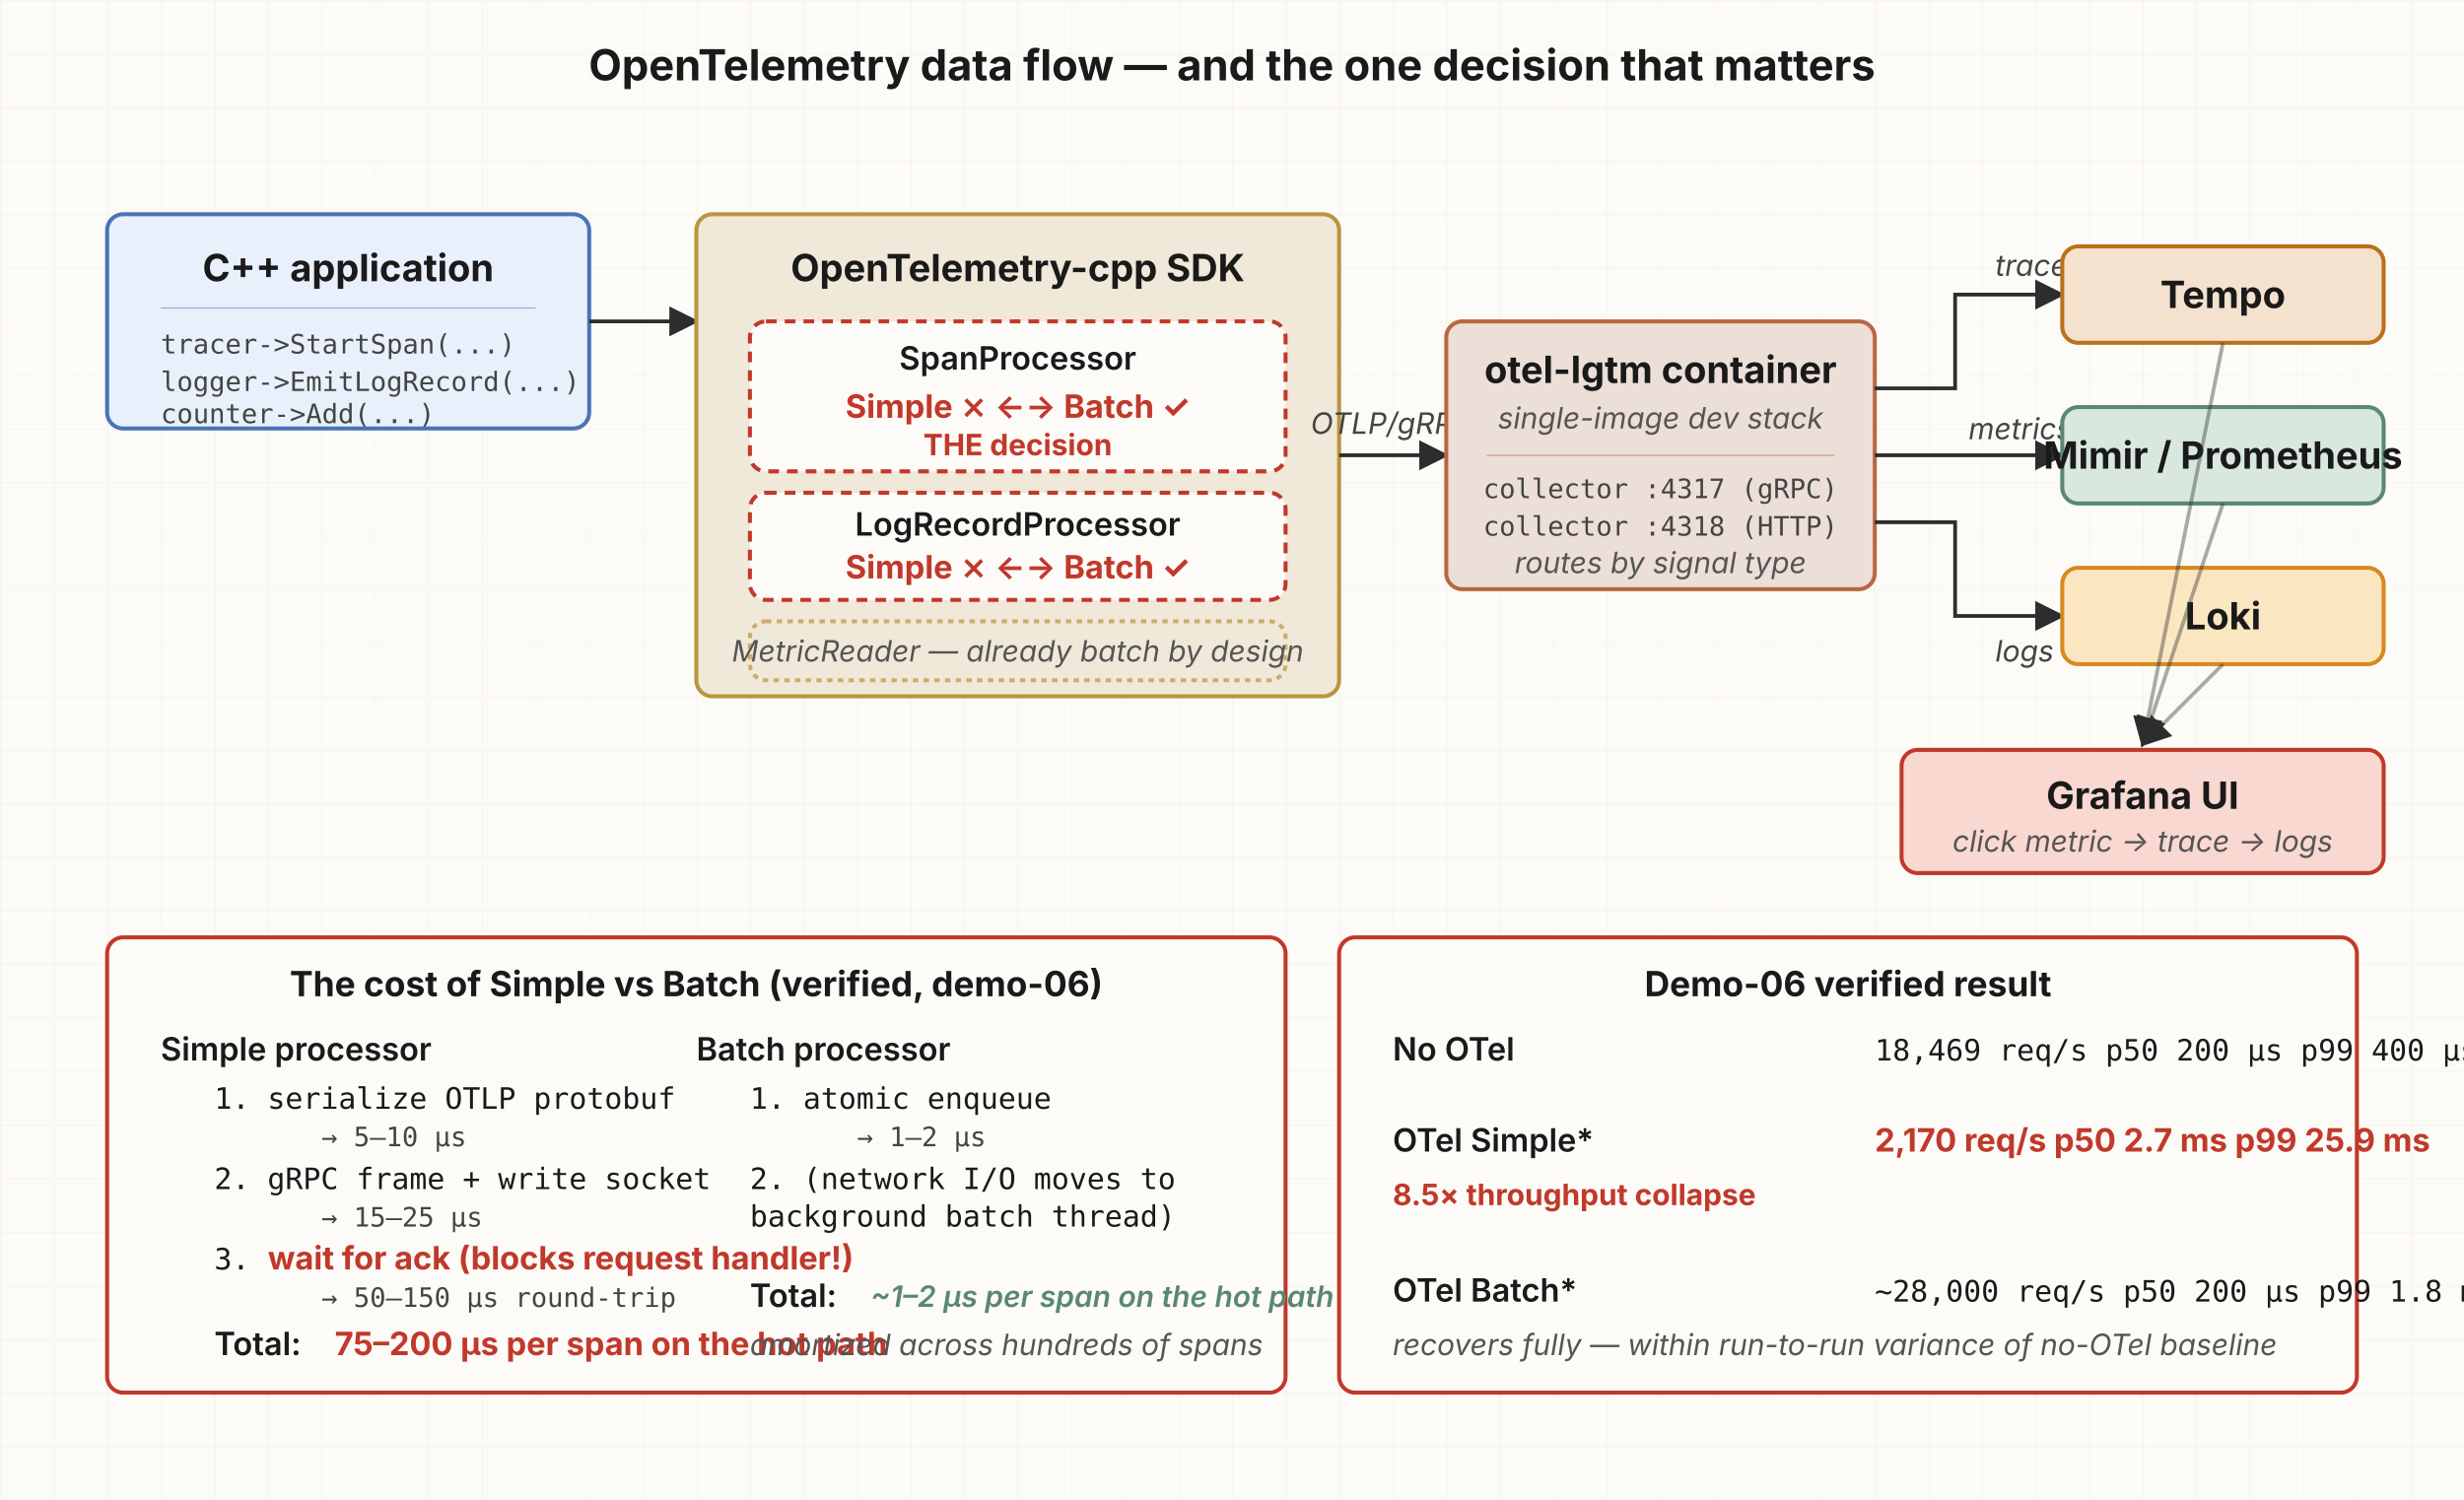
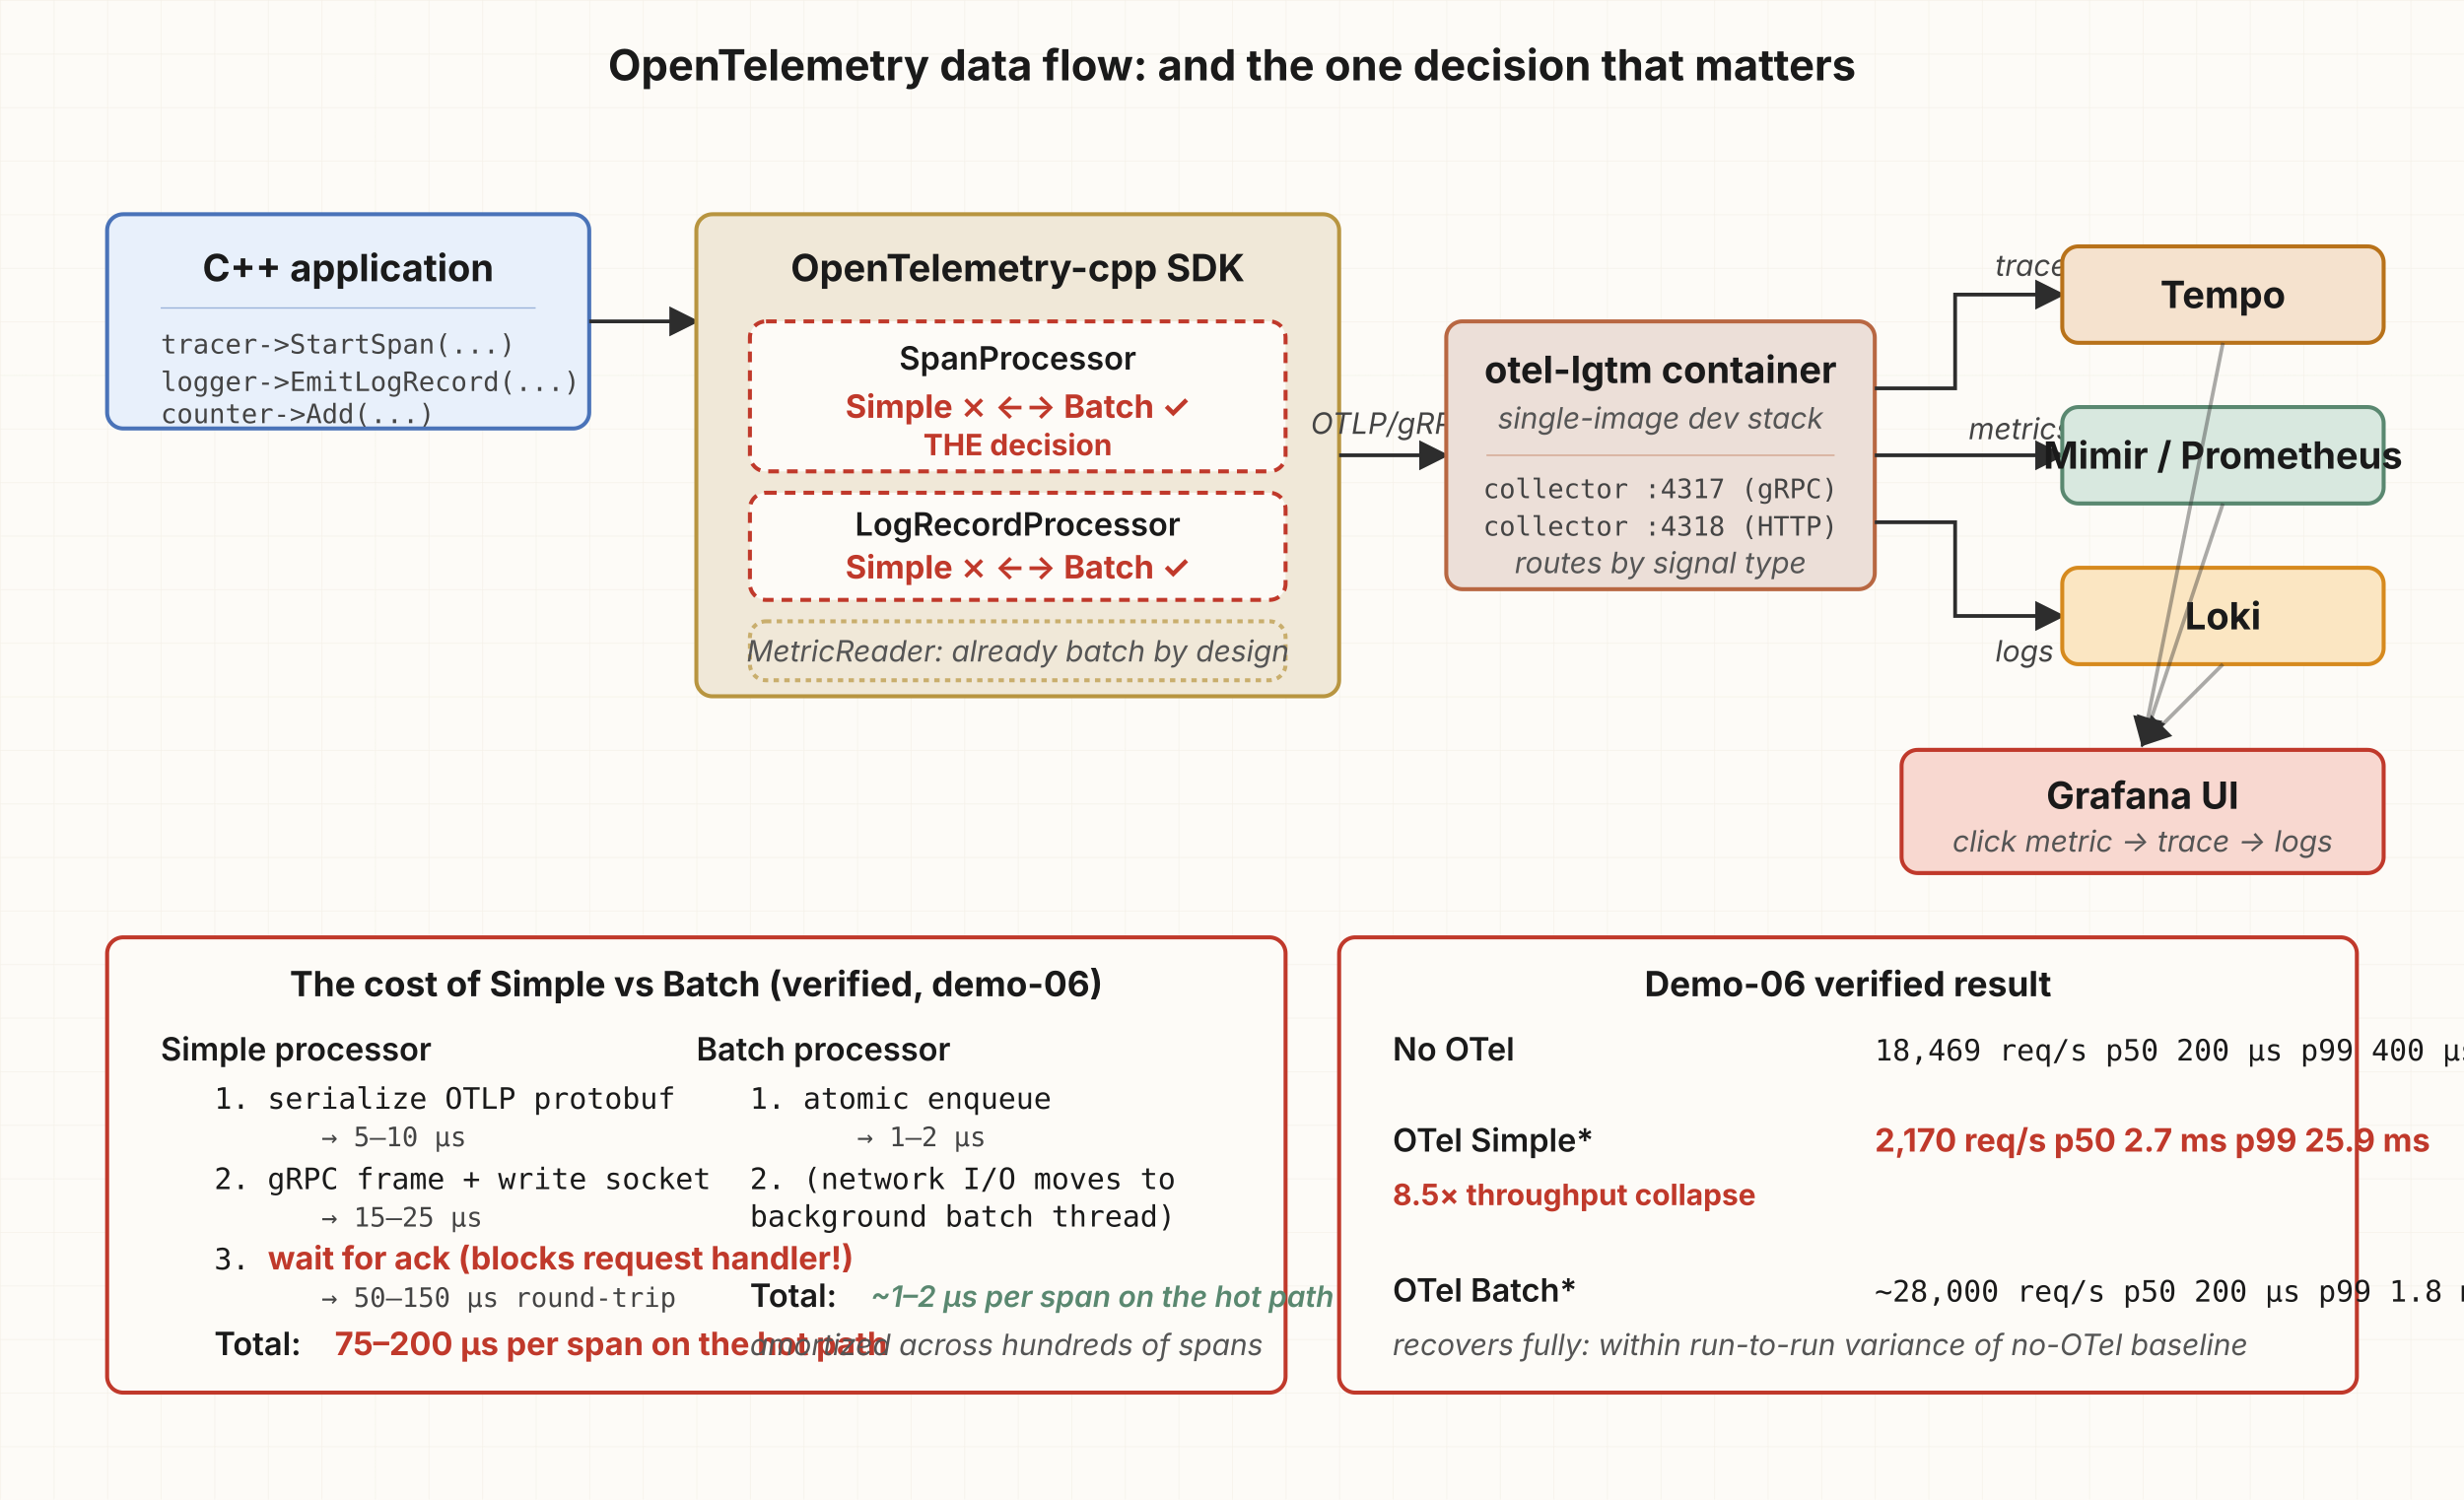
<svg xmlns="http://www.w3.org/2000/svg" viewBox="0 0 920 560" role="img" aria-label="OpenTelemetry data flow from a C++ application through the OTel SDK (with the Simple-vs-Batch SpanProcessor decision highlighted in red as the single biggest performance knob) into OTLP-over-gRPC, then into the otel-lgtm container which fans signals out to Tempo (traces), Mimir (metrics), and Loki (logs), all queried by Grafana. The verified result shows the 8.5x throughput collapse caused by choosing the wrong processor.">
  <defs>
    <style>
      .bg       { fill: #fdfbf7; }
      .grid     { stroke: #e8e1d3; stroke-width: 0.5; fill: none; }
      .band     { stroke-width: 1.5; rx: 6; ry: 6; }
      .b-app    { fill: #e8f0fb; stroke: #4a73b8; }
      .b-sdk    { fill: #f0e8d8; stroke: #b89540; }
      .b-otlp   { fill: #ecdfd8; stroke: #b86742; }
      .b-tempo  { fill: #f5e2ce; stroke: #b8721a; }
      .b-mimir  { fill: #d8e8df; stroke: #5a8870; }
      .b-loki   { fill: #fbe6c2; stroke: #d68a1e; }
      .b-grafana{ fill: #f8d8d0; stroke: #c0392b; }
      .b-result { fill: #fdfbf7; stroke: #c0392b; }
      .b-knob   { fill: #fdfbf7; stroke: #c0392b; stroke-dasharray: 4 3; }
      .ttl      { font: 700 14px -apple-system, system-ui, "Segoe UI", sans-serif; fill: #1a1a1a; }
      .ttl-big  { font: 700 16px -apple-system, system-ui, "Segoe UI", sans-serif; fill: #1a1a1a; }
      .lbl      { font: 600 12px -apple-system, system-ui, "Segoe UI", sans-serif; fill: #1a1a1a; }
      .mono     { font: 11px ui-monospace, "SF Mono", Menlo, Consolas, monospace; fill: #1a1a1a; }
      .mono-sm  { font: 10px ui-monospace, "SF Mono", Menlo, Consolas, monospace; fill: #444; }
      .sec      { font: italic 11px -apple-system, system-ui, "Segoe UI", sans-serif; fill: #555; }
      .role     { font: italic 600 11px -apple-system, system-ui, "Segoe UI", sans-serif; }
      .arrow    { stroke: #2d2d2d; stroke-width: 1.4; fill: none; }
      .arrow-r  { stroke: #c0392b; stroke-width: 2; fill: none; }
      .arrow-l  { font: italic 11px -apple-system, system-ui, "Segoe UI", sans-serif; fill: #444; }
      .accent   { fill: #c0392b; }
      .accent-t { font: 700 12px -apple-system, system-ui, "Segoe UI", sans-serif; fill: #c0392b; }
      .accent-h { font: 700 11px -apple-system, system-ui, "Segoe UI", sans-serif; fill: #c0392b; }
      .res-h    { font: 700 13px -apple-system, system-ui, "Segoe UI", sans-serif; fill: #1a1a1a; }
      .res-v    { font: 11px ui-monospace, "SF Mono", Menlo, Consolas, monospace; fill: #1a1a1a; }
    </style>
    <pattern id="grid" width="20" height="20" patternUnits="userSpaceOnUse">
      <path d="M 20 0 L 0 0 0 20" class="grid" />
    </pattern>
    <marker id="arrowhead" viewBox="0 0 10 10" refX="9" refY="5" markerUnits="strokeWidth" markerWidth="8" markerHeight="8" orient="auto">
      <path d="M 0 0 L 10 5 L 0 10 z" fill="#2d2d2d" />
    </marker>
    <marker id="arrowhead-r" viewBox="0 0 10 10" refX="9" refY="5" markerUnits="strokeWidth" markerWidth="8" markerHeight="8" orient="auto">
      <path d="M 0 0 L 10 5 L 0 10 z" fill="#c0392b" />
    </marker>
  </defs>
  <rect class="bg" width="920" height="560" />
  <rect width="920" height="560" fill="url(#grid)" opacity="0.4" />
-   <text x="460" y="30" class="ttl-big" text-anchor="middle">OpenTelemetry data flow — and the one decision that matters</text>
+   <text x="460" y="30" class="ttl-big" text-anchor="middle">OpenTelemetry data flow: and the one decision that matters</text>
  <rect class="band b-app" x="40" y="80" width="180" height="80" />
  <text x="130" y="105" class="ttl" text-anchor="middle">C++ application</text>
  <line x1="60" y1="115" x2="200" y2="115" stroke="#4a73b8" stroke-width="0.5" opacity="0.5" />
  <text x="60" y="132" class="mono-sm">tracer-&gt;StartSpan(...)</text>
  <text x="60" y="146" class="mono-sm">logger-&gt;EmitLogRecord(...)</text>
  <text x="60" y="158" class="mono-sm">counter-&gt;Add(...)</text>
  <line x1="220" y1="120" x2="260" y2="120" class="arrow" marker-end="url(#arrowhead)" />
  <rect class="band b-sdk" x="260" y="80" width="240" height="180" />
  <text x="380" y="105" class="ttl" text-anchor="middle">OpenTelemetry-cpp SDK</text>
  <rect class="band b-knob" x="280" y="120" width="200" height="56" />
  <text x="380" y="138" class="lbl" text-anchor="middle">SpanProcessor</text>
  <text x="380" y="156" class="accent-t" text-anchor="middle">Simple ⨯  ←→  Batch ✓</text>
  <text x="380" y="170" class="accent-h" text-anchor="middle">THE decision</text>
  <rect class="band b-knob" x="280" y="184" width="200" height="40" />
  <text x="380" y="200" class="lbl" text-anchor="middle">LogRecordProcessor</text>
  <text x="380" y="216" class="accent-t" text-anchor="middle">Simple ⨯  ←→  Batch ✓</text>
  <rect class="band b-sdk" x="280" y="232" width="200" height="22" stroke-dasharray="2 2" opacity="0.7" />
-   <text x="380" y="247" class="sec" text-anchor="middle">MetricReader — already batch by design</text>
+   <text x="380" y="247" class="sec" text-anchor="middle">MetricReader: already batch by design</text>
  <line x1="500" y1="170" x2="540" y2="170" class="arrow" marker-end="url(#arrowhead)" />
  <text x="520" y="162" class="arrow-l" text-anchor="middle">OTLP/gRPC</text>
  <rect class="band b-otlp" x="540" y="120" width="160" height="100" />
  <text x="620" y="143" class="ttl" text-anchor="middle">otel-lgtm container</text>
  <text x="620" y="160" class="sec" text-anchor="middle">single-image dev stack</text>
  <line x1="555" y1="170" x2="685" y2="170" stroke="#b86742" stroke-width="0.5" opacity="0.5" />
  <text x="620" y="186" class="mono-sm" text-anchor="middle">collector :4317 (gRPC)</text>
  <text x="620" y="200" class="mono-sm" text-anchor="middle">collector :4318 (HTTP)</text>
  <text x="620" y="214" class="sec" text-anchor="middle">routes by signal type</text>
  <path class="arrow" d="M 700 145 L 730 145 L 730 110 L 770 110" marker-end="url(#arrowhead)" />
  <path class="arrow" d="M 700 170 L 770 170" marker-end="url(#arrowhead)" />
  <path class="arrow" d="M 700 195 L 730 195 L 730 230 L 770 230" marker-end="url(#arrowhead)" />
  <text x="745" y="103" class="arrow-l">traces</text>
  <text x="735" y="164" class="arrow-l">metrics</text>
  <text x="745" y="247" class="arrow-l">logs</text>
  <rect class="band b-tempo" x="770" y="92" width="120" height="36" />
  <text x="830" y="115" class="ttl" text-anchor="middle">Tempo</text>
  <rect class="band b-mimir" x="770" y="152" width="120" height="36" />
  <text x="830" y="175" class="ttl" text-anchor="middle">Mimir / Prometheus</text>
  <rect class="band b-loki" x="770" y="212" width="120" height="36" />
  <text x="830" y="235" class="ttl" text-anchor="middle">Loki</text>
  <rect class="band b-grafana" x="710" y="280" width="180" height="46" />
  <text x="800" y="302" class="ttl" text-anchor="middle">Grafana UI</text>
  <text x="800" y="318" class="sec" text-anchor="middle">click metric → trace → logs</text>
  <line x1="830" y1="128" x2="800" y2="278" class="arrow" stroke-opacity="0.4" marker-end="url(#arrowhead)" />
  <line x1="830" y1="188" x2="800" y2="278" class="arrow" stroke-opacity="0.4" marker-end="url(#arrowhead)" />
  <line x1="830" y1="248" x2="800" y2="278" class="arrow" stroke-opacity="0.4" marker-end="url(#arrowhead)" />
  <rect class="band b-result" x="40" y="350" width="440" height="170" />
  <text x="260" y="372" class="res-h" text-anchor="middle">The cost of Simple vs Batch (verified, demo-06)</text>
  <text x="60" y="396" class="lbl">Simple processor</text>
  <text x="80" y="414" class="mono">1. serialize OTLP protobuf</text>
  <text x="120" y="428" class="mono-sm">→ 5–10 µs</text>
  <text x="80" y="444" class="mono">2. gRPC frame + write socket</text>
  <text x="120" y="458" class="mono-sm">→ 15–25 µs</text>
  <text x="80" y="474" class="mono">3. </text>
  <text x="100" y="474" class="accent-t">wait for ack (blocks request handler!)</text>
  <text x="120" y="488" class="mono-sm">→ 50–150 µs round-trip</text>
  <text x="80" y="506" class="lbl">Total: </text>
  <text x="125" y="506" class="accent-t">75–200 µs per span on the hot path</text>
  <text x="260" y="396" class="lbl">Batch processor</text>
  <text x="280" y="414" class="mono">1. atomic enqueue</text>
  <text x="320" y="428" class="mono-sm">→ 1–2 µs</text>
  <text x="280" y="444" class="mono">2. (network I/O moves to</text>
  <text x="280" y="458" class="mono">background batch thread)</text>
  <text x="280" y="488" class="lbl">Total: </text>
  <text x="325" y="488" class="role" fill="#5a8870">~1–2 µs per span on the hot path</text>
  <text x="280" y="506" class="sec">amortized across hundreds of spans</text>
  <rect class="band b-result" x="500" y="350" width="380" height="170" />
  <text x="690" y="372" class="res-h" text-anchor="middle">Demo-06 verified result</text>
  <text x="520" y="396" class="lbl">No OTel</text>
  <text x="700" y="396" class="mono">18,469 req/s    p50 200 µs    p99 400 µs</text>
  <text x="520" y="430" class="lbl">OTel Simple*</text>
  <text x="700" y="430" class="accent-t">2,170 req/s     p50 2.7 ms    p99 25.9 ms</text>
  <text x="520" y="450" class="accent-h">8.5× throughput collapse</text>
  <text x="520" y="486" class="lbl">OTel Batch*</text>
  <text x="700" y="486" class="mono">~28,000 req/s   p50 200 µs    p99 1.8 ms</text>
-   <text x="520" y="506" class="sec">recovers fully — within run-to-run variance of no-OTel baseline</text>
+   <text x="520" y="506" class="sec">recovers fully: within run-to-run variance of no-OTel baseline</text>
</svg>
